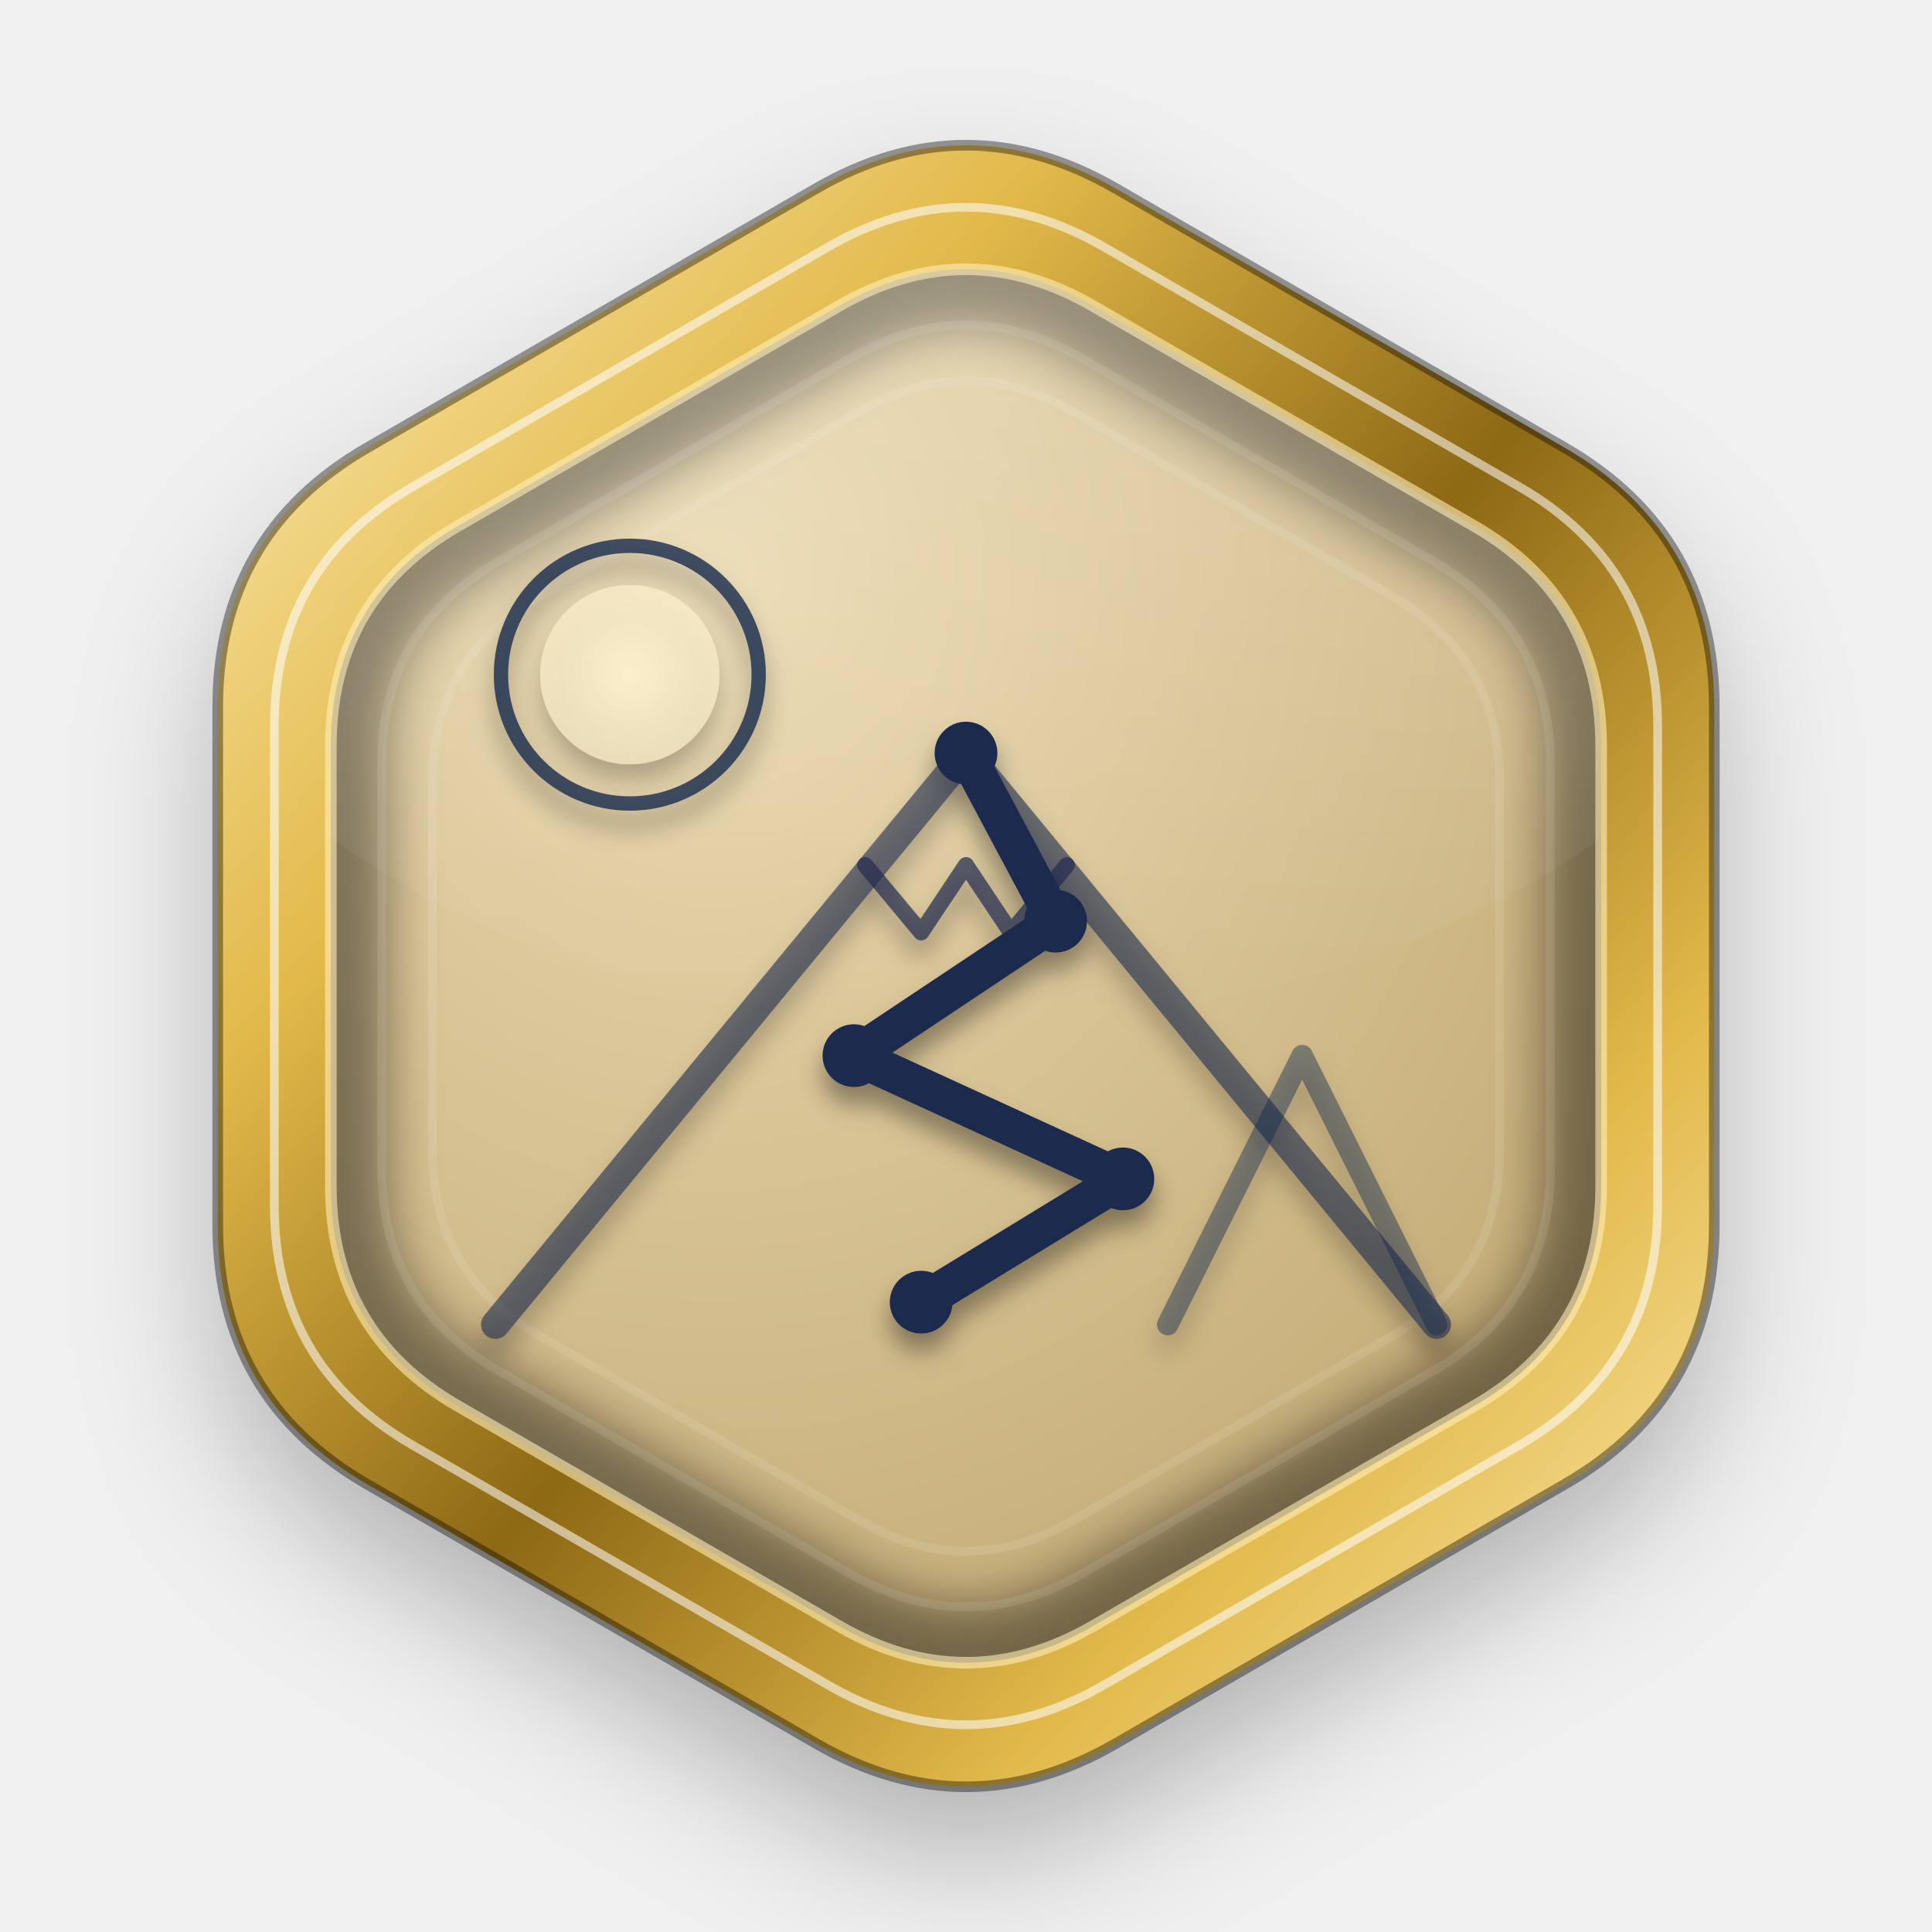
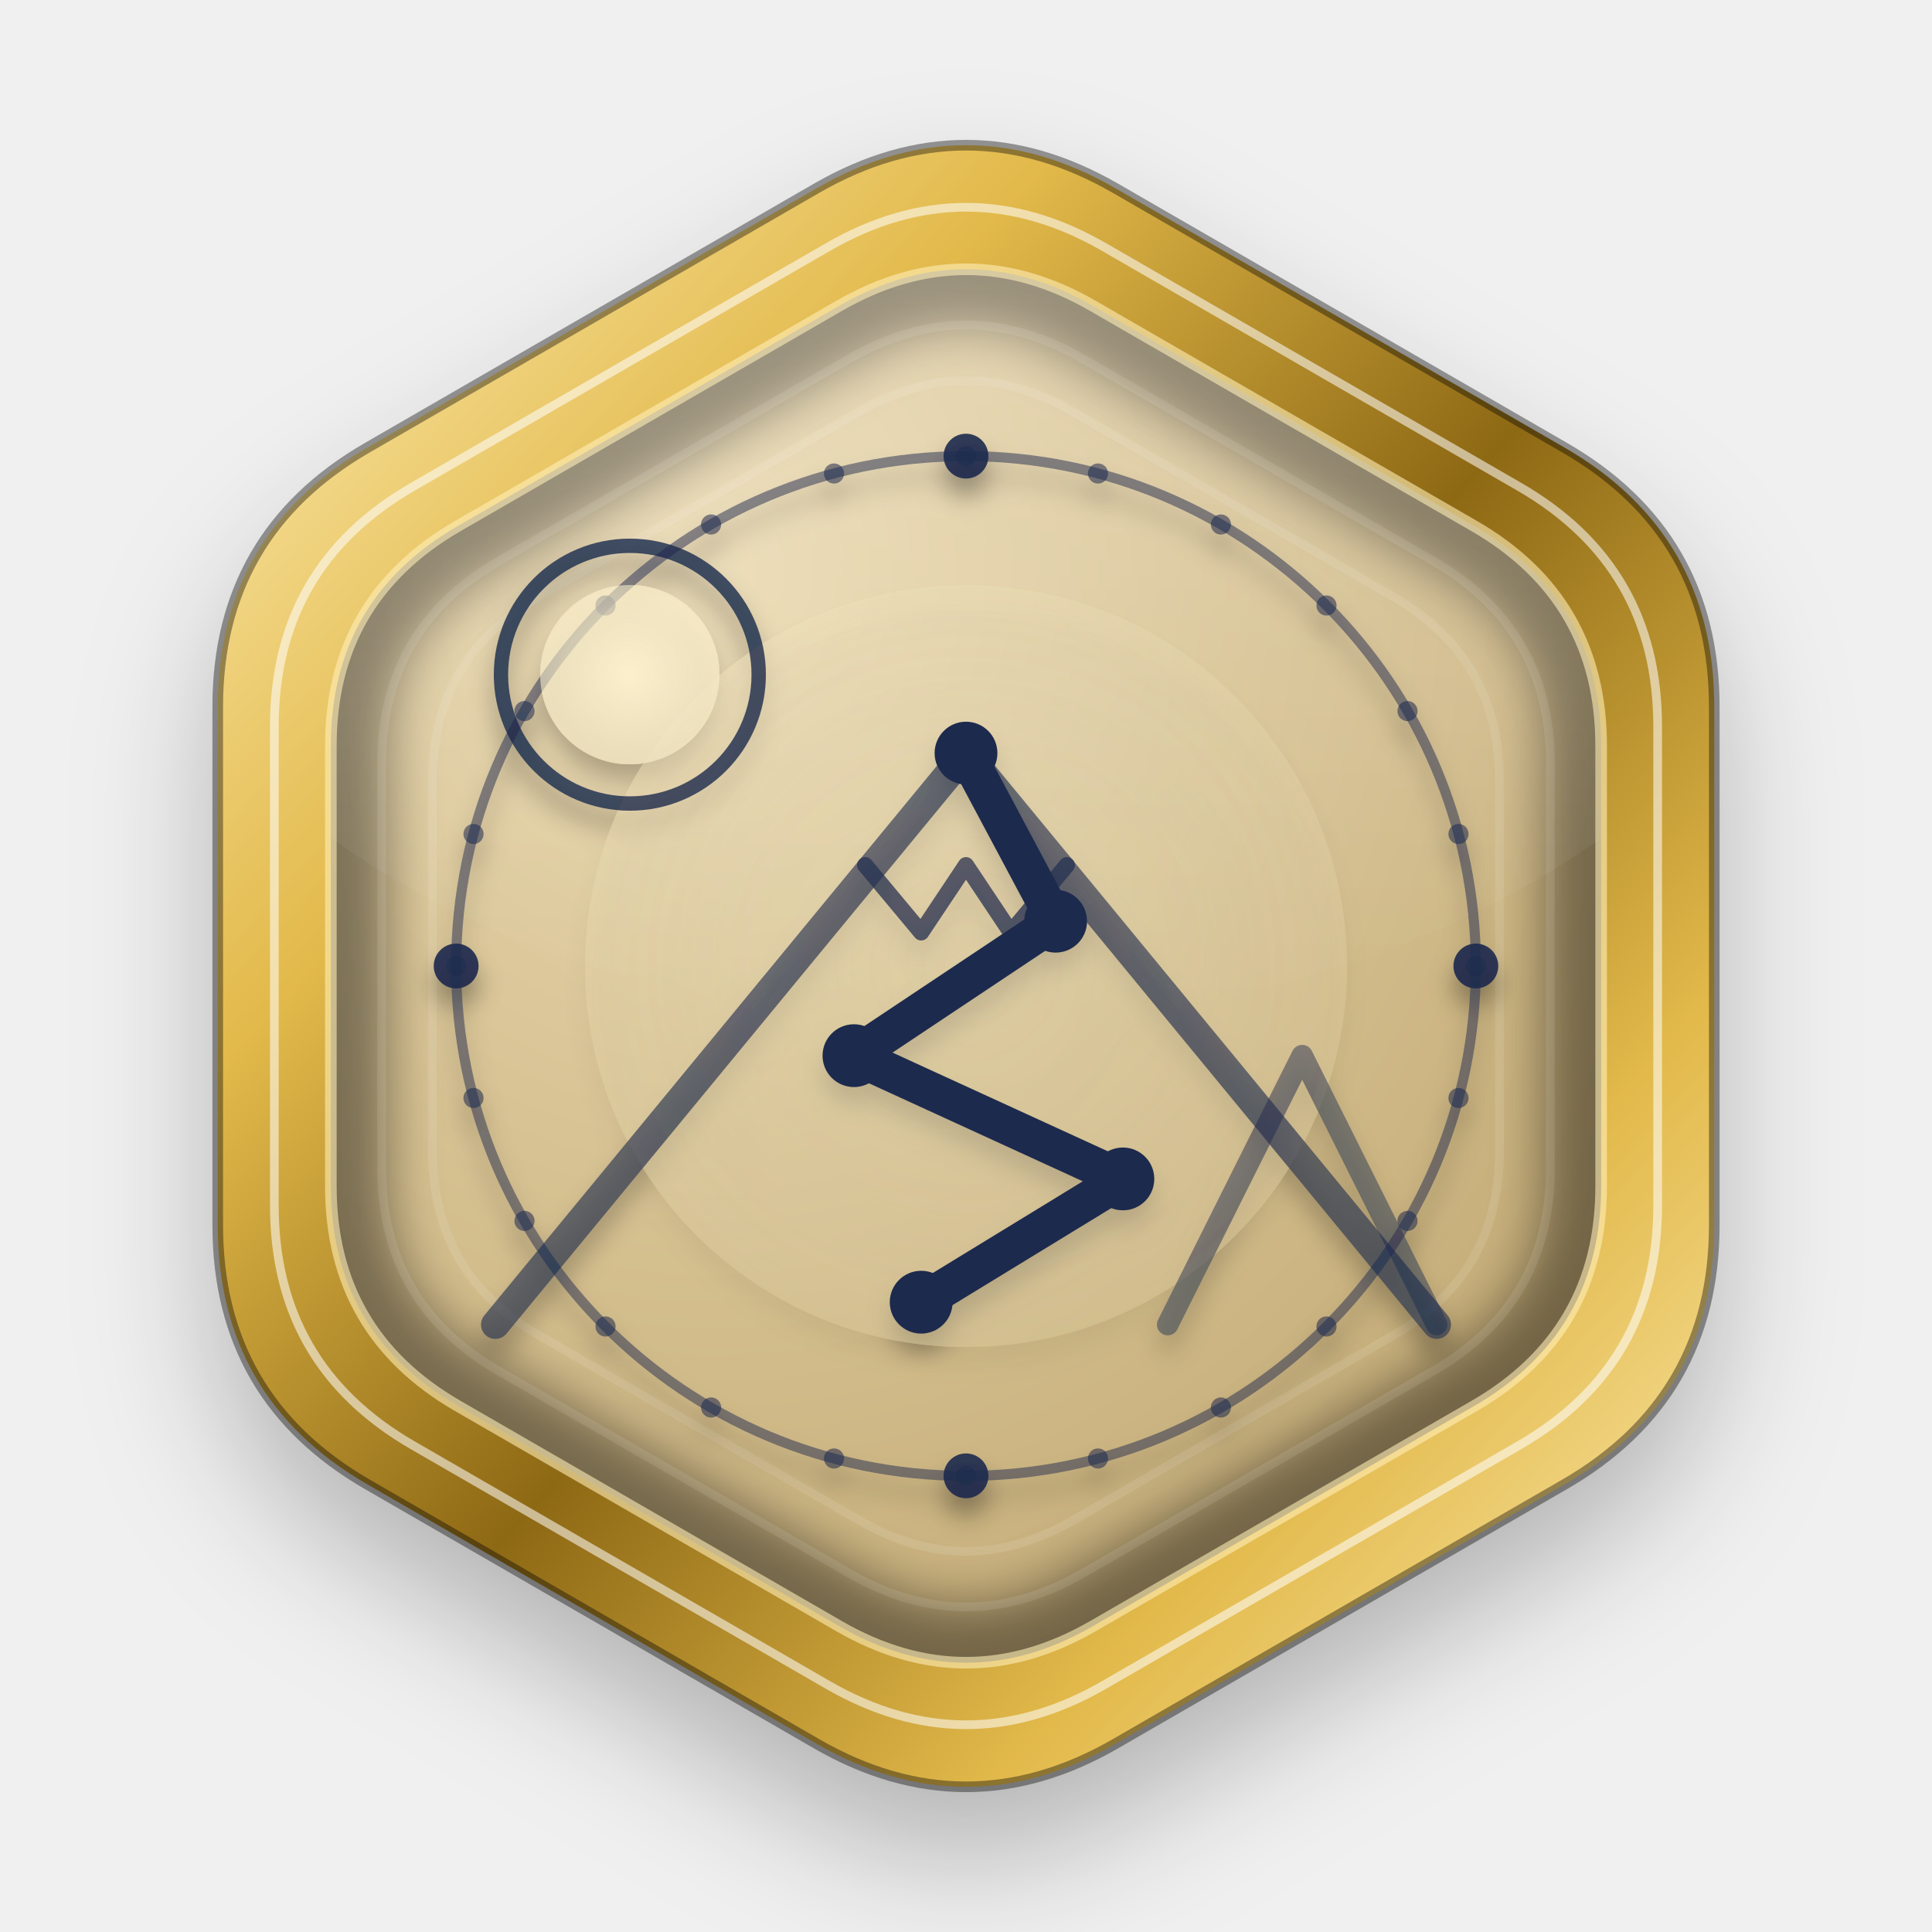
<svg xmlns="http://www.w3.org/2000/svg" viewBox="-100 -100 200 200" width="400" height="400">
  <defs>
    <filter id="blur8" x="-30%" y="-30%" width="160%" height="160%">
      <feGaussianBlur stdDeviation="7" />
    </filter>
    <filter id="blur3" x="-30%" y="-30%" width="160%" height="160%">
      <feGaussianBlur stdDeviation="2.6" />
    </filter>
    <filter id="emb" x="-20%" y="-20%" width="140%" height="140%">
      <feDropShadow dx="0" dy="1.6" stdDeviation="1.1" flood-color="#000" flood-opacity=".38" />
    </filter>
  </defs>
  <style>.mb38 .nf{fill:none} .mb38 .sf{fill:#1F2B4E;fill-opacity:.17} .mb38 .fl{fill:#1F2B4E;stroke:none} .mb38 .gl{fill:url(#b38g);stroke:none}</style>
  <defs>
    <radialGradient id="b38h" cx=".5" cy=".5" r=".5">
      <stop offset=".6" stop-color="#F3D58A" stop-opacity="0" />
      <stop offset=".82" stop-color="#F3D58A" stop-opacity=".95" />
      <stop offset="1" stop-color="#F3D58A" stop-opacity="0" />
    </radialGradient>
    <linearGradient id="b38r" x1="0" y1="0" x2="1" y2="1">
      <stop offset="0" stop-color="#FFEFB8" />
      <stop offset=".28" stop-color="#E2B94A" />
      <stop offset=".52" stop-color="#8E6914" />
      <stop offset=".76" stop-color="#E2B94A" />
      <stop offset="1" stop-color="#FFEFB8" />
    </linearGradient>
    <radialGradient id="b38p" cx=".3" cy=".22" r="1.15">
      <stop offset="0" stop-color="#EAD9B0" />
      <stop offset="1" stop-color="#B79C63" />
    </radialGradient>
    <radialGradient id="b38g" cx=".5" cy=".5" r=".5">
      <stop offset="0" stop-color="#FFF3CF" stop-opacity=".95" />
      <stop offset="1" stop-color="#FFF3CF" stop-opacity=".55" />
    </radialGradient>
    <linearGradient id="b38s" x1="0" y1="0" x2="0" y2="1">
      <stop offset="0" stop-color="#fff" stop-opacity=".34" />
      <stop offset="1" stop-color="#fff" stop-opacity="0" />
    </linearGradient>
    <clipPath id="b38c">
      <path d="M-13.15,-68.33Q0,-75.92 13.15,-68.33L52.6,-45.55Q65.75,-37.96 65.75,-22.78L65.75,22.78Q65.75,37.96 52.6,45.55L13.15,68.33Q0,75.92 -13.15,68.33L-52.6,45.55Q-65.75,37.96 -65.75,22.78L-65.75,-22.78Q-65.75,-37.96 -52.6,-45.55Z" />
    </clipPath>
  </defs>
  <path d="M-15.49,-80.5Q0,-89.44 15.49,-80.5L61.97,-53.66Q77.46,-44.72 77.46,-26.83L77.46,26.83Q77.46,44.72 61.97,53.66L15.49,80.5Q0,89.44 -15.49,80.5L-61.97,53.66Q-77.46,44.72 -77.46,26.83L-77.46,-26.83Q-77.46,-44.72 -61.97,-53.66Z" transform="translate(0 7)" fill="#000" opacity=".26" filter="url(#blur8)" />
  <path d="M-15.49,-80.5Q0,-89.44 15.49,-80.5L61.97,-53.66Q77.46,-44.72 77.46,-26.83L77.46,26.83Q77.46,44.72 61.97,53.66L15.49,80.5Q0,89.44 -15.49,80.5L-61.97,53.66Q-77.46,44.72 -77.46,26.83L-77.46,-26.83Q-77.46,-44.72 -61.97,-53.66Z" fill="url(#b38r)" />
  <path d="M-15.49,-80.5Q0,-89.44 15.49,-80.5L61.97,-53.66Q77.46,-44.72 77.46,-26.83L77.46,26.83Q77.46,44.72 61.97,53.66L15.49,80.5Q0,89.44 -15.49,80.5L-61.97,53.66Q-77.46,44.72 -77.46,26.83L-77.46,-26.83Q-77.46,-44.72 -61.97,-53.66Z" fill="none" stroke="#000" stroke-opacity=".38" stroke-width="1.1" />
  <path d="M-14.32,-74.41Q0,-82.68 14.32,-74.41L57.28,-49.61Q71.6,-41.34 71.6,-24.8L71.6,24.8Q71.6,41.34 57.28,49.61L14.32,74.41Q0,82.68 -14.32,74.41L-57.28,49.61Q-71.6,41.34 -71.6,24.8L-71.6,-24.8Q-71.6,-41.34 -57.28,-49.61Z" fill="none" stroke="#fff" stroke-opacity=".55" stroke-width=".9" />
  <path d="M-13.15,-68.33Q0,-75.92 13.15,-68.33L52.6,-45.55Q65.75,-37.96 65.75,-22.78L65.75,22.78Q65.75,37.96 52.6,45.55L13.15,68.33Q0,75.92 -13.15,68.33L-52.6,45.55Q-65.75,37.96 -65.75,22.78L-65.75,-22.78Q-65.75,-37.96 -52.6,-45.55Z" fill="url(#b38p)" />
  <g clip-path="url(#b38c)">
    <path d="M-13.15,-68.33Q0,-75.92 13.15,-68.33L52.6,-45.55Q65.75,-37.96 65.75,-22.78L65.75,22.78Q65.75,37.96 52.6,45.55L13.15,68.33Q0,75.92 -13.15,68.33L-52.6,45.55Q-65.75,37.96 -65.75,22.78L-65.75,-22.78Q-65.75,-37.96 -52.6,-45.55Z" fill="none" stroke="#000" stroke-opacity=".42" stroke-width="12" filter="url(#blur3)" />
    <path d="M-12.1,-62.86Q0,-69.85 12.1,-62.86L48.39,-41.91Q60.49,-34.92 60.49,-20.95L60.49,20.95Q60.49,34.92 48.39,41.91L12.1,62.86Q0,69.85 -12.1,62.86L-48.39,41.91Q-60.49,34.92 -60.49,20.95L-60.49,-20.95Q-60.49,-34.92 -48.39,-41.91Z" fill="none" stroke="#fff" stroke-opacity=".10" stroke-width=".9" />
    <path d="M-11.05,-57.4Q0,-63.77 11.05,-57.4L44.18,-38.26Q55.23,-31.89 55.23,-19.13L55.23,19.13Q55.23,31.89 44.18,38.26L11.05,57.4Q0,63.77 -11.05,57.4L-44.18,38.26Q-55.23,31.89 -55.23,19.13L-55.23,-19.13Q-55.23,-31.89 -44.18,-38.26Z" fill="none" stroke="#fff" stroke-opacity=".10" stroke-width=".9" />
    <ellipse cx="0" cy="-58" rx="92" ry="64" fill="url(#b38s)" />
  </g>
  <path d="M-13.15,-68.33Q0,-75.92 13.15,-68.33L52.6,-45.55Q65.75,-37.96 65.75,-22.78L65.75,22.78Q65.75,37.96 52.6,45.55L13.15,68.33Q0,75.92 -13.15,68.33L-52.6,45.55Q-65.75,37.96 -65.75,22.78L-65.75,-22.78Q-65.75,-37.96 -52.6,-45.55Z" fill="none" stroke="#FFEFB8" stroke-opacity=".6" stroke-width="1.2" />
  <g filter="url(#emb)" fill="none" stroke="#1F2B4E" stroke-linecap="round" stroke-linejoin="round" class="mb38" transform="scale(1.16)">
+     <circle cx="0" cy="0" r="34" class="gl" stroke="none" opacity="0.22" />
+     <circle cx="0" cy="0" r="45.5" fill="none" stroke-width="0.9" opacity="0.5" />
+     <circle cx="0" cy="-45.5" r="0.9" class="fl" stroke="none" opacity="0.55" />
+     <circle cx="11.78" cy="-43.95" r="0.9" class="fl" stroke="none" opacity="0.55" />
+     <circle cx="22.75" cy="-39.4" r="0.9" class="fl" stroke="none" opacity="0.55" />
+     <circle cx="32.17" cy="-32.17" r="0.9" class="fl" stroke="none" opacity="0.55" />
+     <circle cx="39.4" cy="-22.75" r="0.9" class="fl" stroke="none" opacity="0.55" />
+     <circle cx="43.95" cy="-11.78" r="0.9" class="fl" stroke="none" opacity="0.55" />
+     <circle cx="45.5" cy="0" r="0.9" class="fl" stroke="none" opacity="0.55" />
+     <circle cx="43.95" cy="11.78" r="0.9" class="fl" stroke="none" opacity="0.55" />
+     <circle cx="39.4" cy="22.75" r="0.9" class="fl" stroke="none" opacity="0.55" />
+     <circle cx="32.17" cy="32.17" r="0.9" class="fl" stroke="none" opacity="0.55" />
+     <circle cx="22.75" cy="39.4" r="0.9" class="fl" stroke="none" opacity="0.55" />
+     <circle cx="11.78" cy="43.95" r="0.9" class="fl" stroke="none" opacity="0.55" />
+     <circle cx="0" cy="45.5" r="0.9" class="fl" stroke="none" opacity="0.55" />
+     <circle cx="-11.78" cy="43.95" r="0.9" class="fl" stroke="none" opacity="0.55" />
+     <circle cx="-22.75" cy="39.4" r="0.9" class="fl" stroke="none" opacity="0.55" />
+     <circle cx="-32.17" cy="32.17" r="0.9" class="fl" stroke="none" opacity="0.55" />
+     <circle cx="-39.4" cy="22.75" r="0.9" class="fl" stroke="none" opacity="0.55" />
+     <circle cx="-43.95" cy="11.78" r="0.9" class="fl" stroke="none" opacity="0.55" />
+     <circle cx="-45.5" cy="0" r="0.9" class="fl" stroke="none" opacity="0.55" />
+     <circle cx="-43.95" cy="-11.78" r="0.9" class="fl" stroke="none" opacity="0.55" />
+     <circle cx="-39.4" cy="-22.75" r="0.9" class="fl" stroke="none" opacity="0.55" />
+     <circle cx="-32.17" cy="-32.17" r="0.9" class="fl" stroke="none" opacity="0.55" />
+     <circle cx="-22.75" cy="-39.4" r="0.9" class="fl" stroke="none" opacity="0.55" />
+     <circle cx="-11.78" cy="-43.95" r="0.9" class="fl" stroke="none" opacity="0.55" />
+     <circle cx="0" cy="-45.5" r="2" class="fl" stroke="none" opacity="0.9" />
+     <circle cx="45.5" cy="0" r="2" class="fl" stroke="none" opacity="0.9" />
+     <circle cx="0" cy="45.5" r="2" class="fl" stroke="none" opacity="0.9" />
+     <circle cx="-45.5" cy="0" r="2" class="fl" stroke="none" opacity="0.9" />
    <polyline points="-42,32 0,-19 42,32" class="nf" stroke-width="2.56" opacity="0.6" />
    <polyline points="18,32 30,8 42,32" class="nf" stroke-width="1.92" opacity="0.45" />
    <polyline points="-9,-9 -4,-3 0,-9 4,-3 9,-9" class="nf" stroke-width="1.44" opacity="0.7" />
    <polyline points="-4,30 14,19 -10,8 8,-4 0,-19" class="nf" stroke-width="3.36" opacity="1" />
    <circle cx="-4" cy="30" r="2.8" class="fl" stroke="none" opacity="1" />
    <circle cx="14" cy="19" r="2.8" class="fl" stroke="none" opacity="1" />
    <circle cx="-10" cy="8" r="2.8" class="fl" stroke="none" opacity="1" />
    <circle cx="8" cy="-4" r="2.8" class="fl" stroke="none" opacity="1" />
    <circle cx="0" cy="-19" r="2.8" class="fl" stroke="none" opacity="1" />
    <circle cx="-30" cy="-26" r="8" class="gl" stroke="none" opacity="1" />
    <circle cx="-30" cy="-26" r="11.5" fill="none" stroke-width="1.28" opacity="0.8" />
  </g>
</svg>
